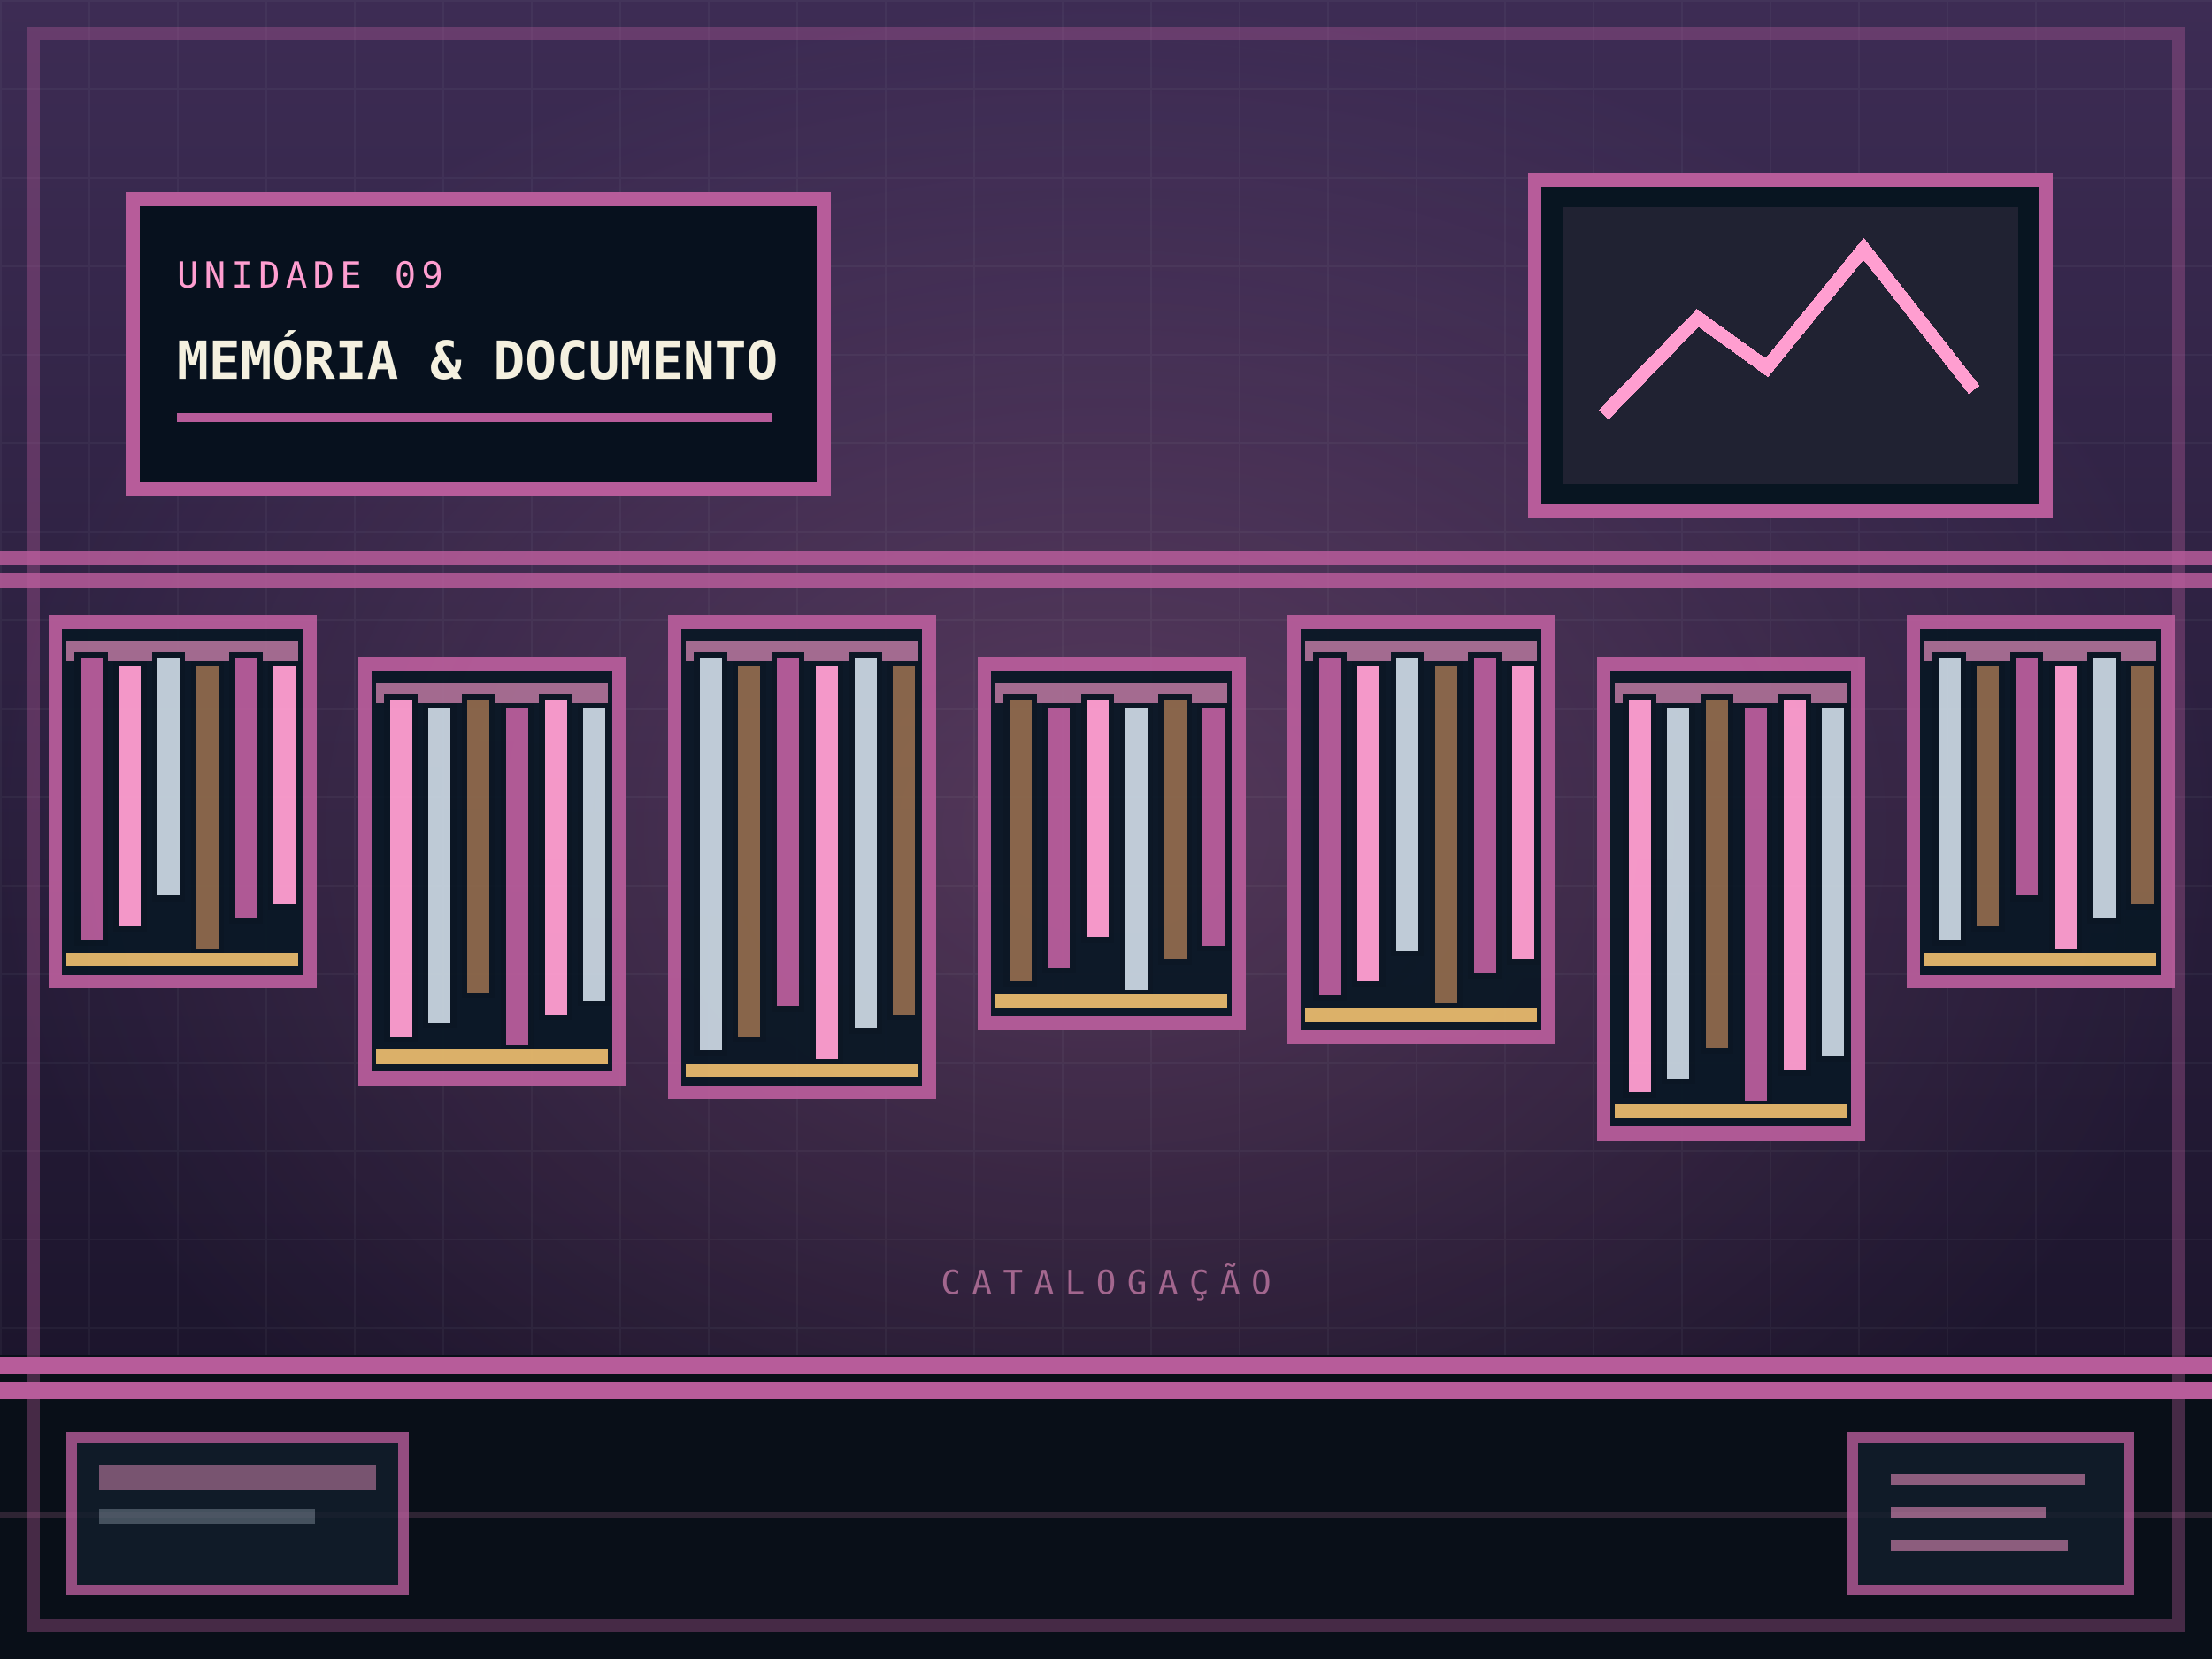
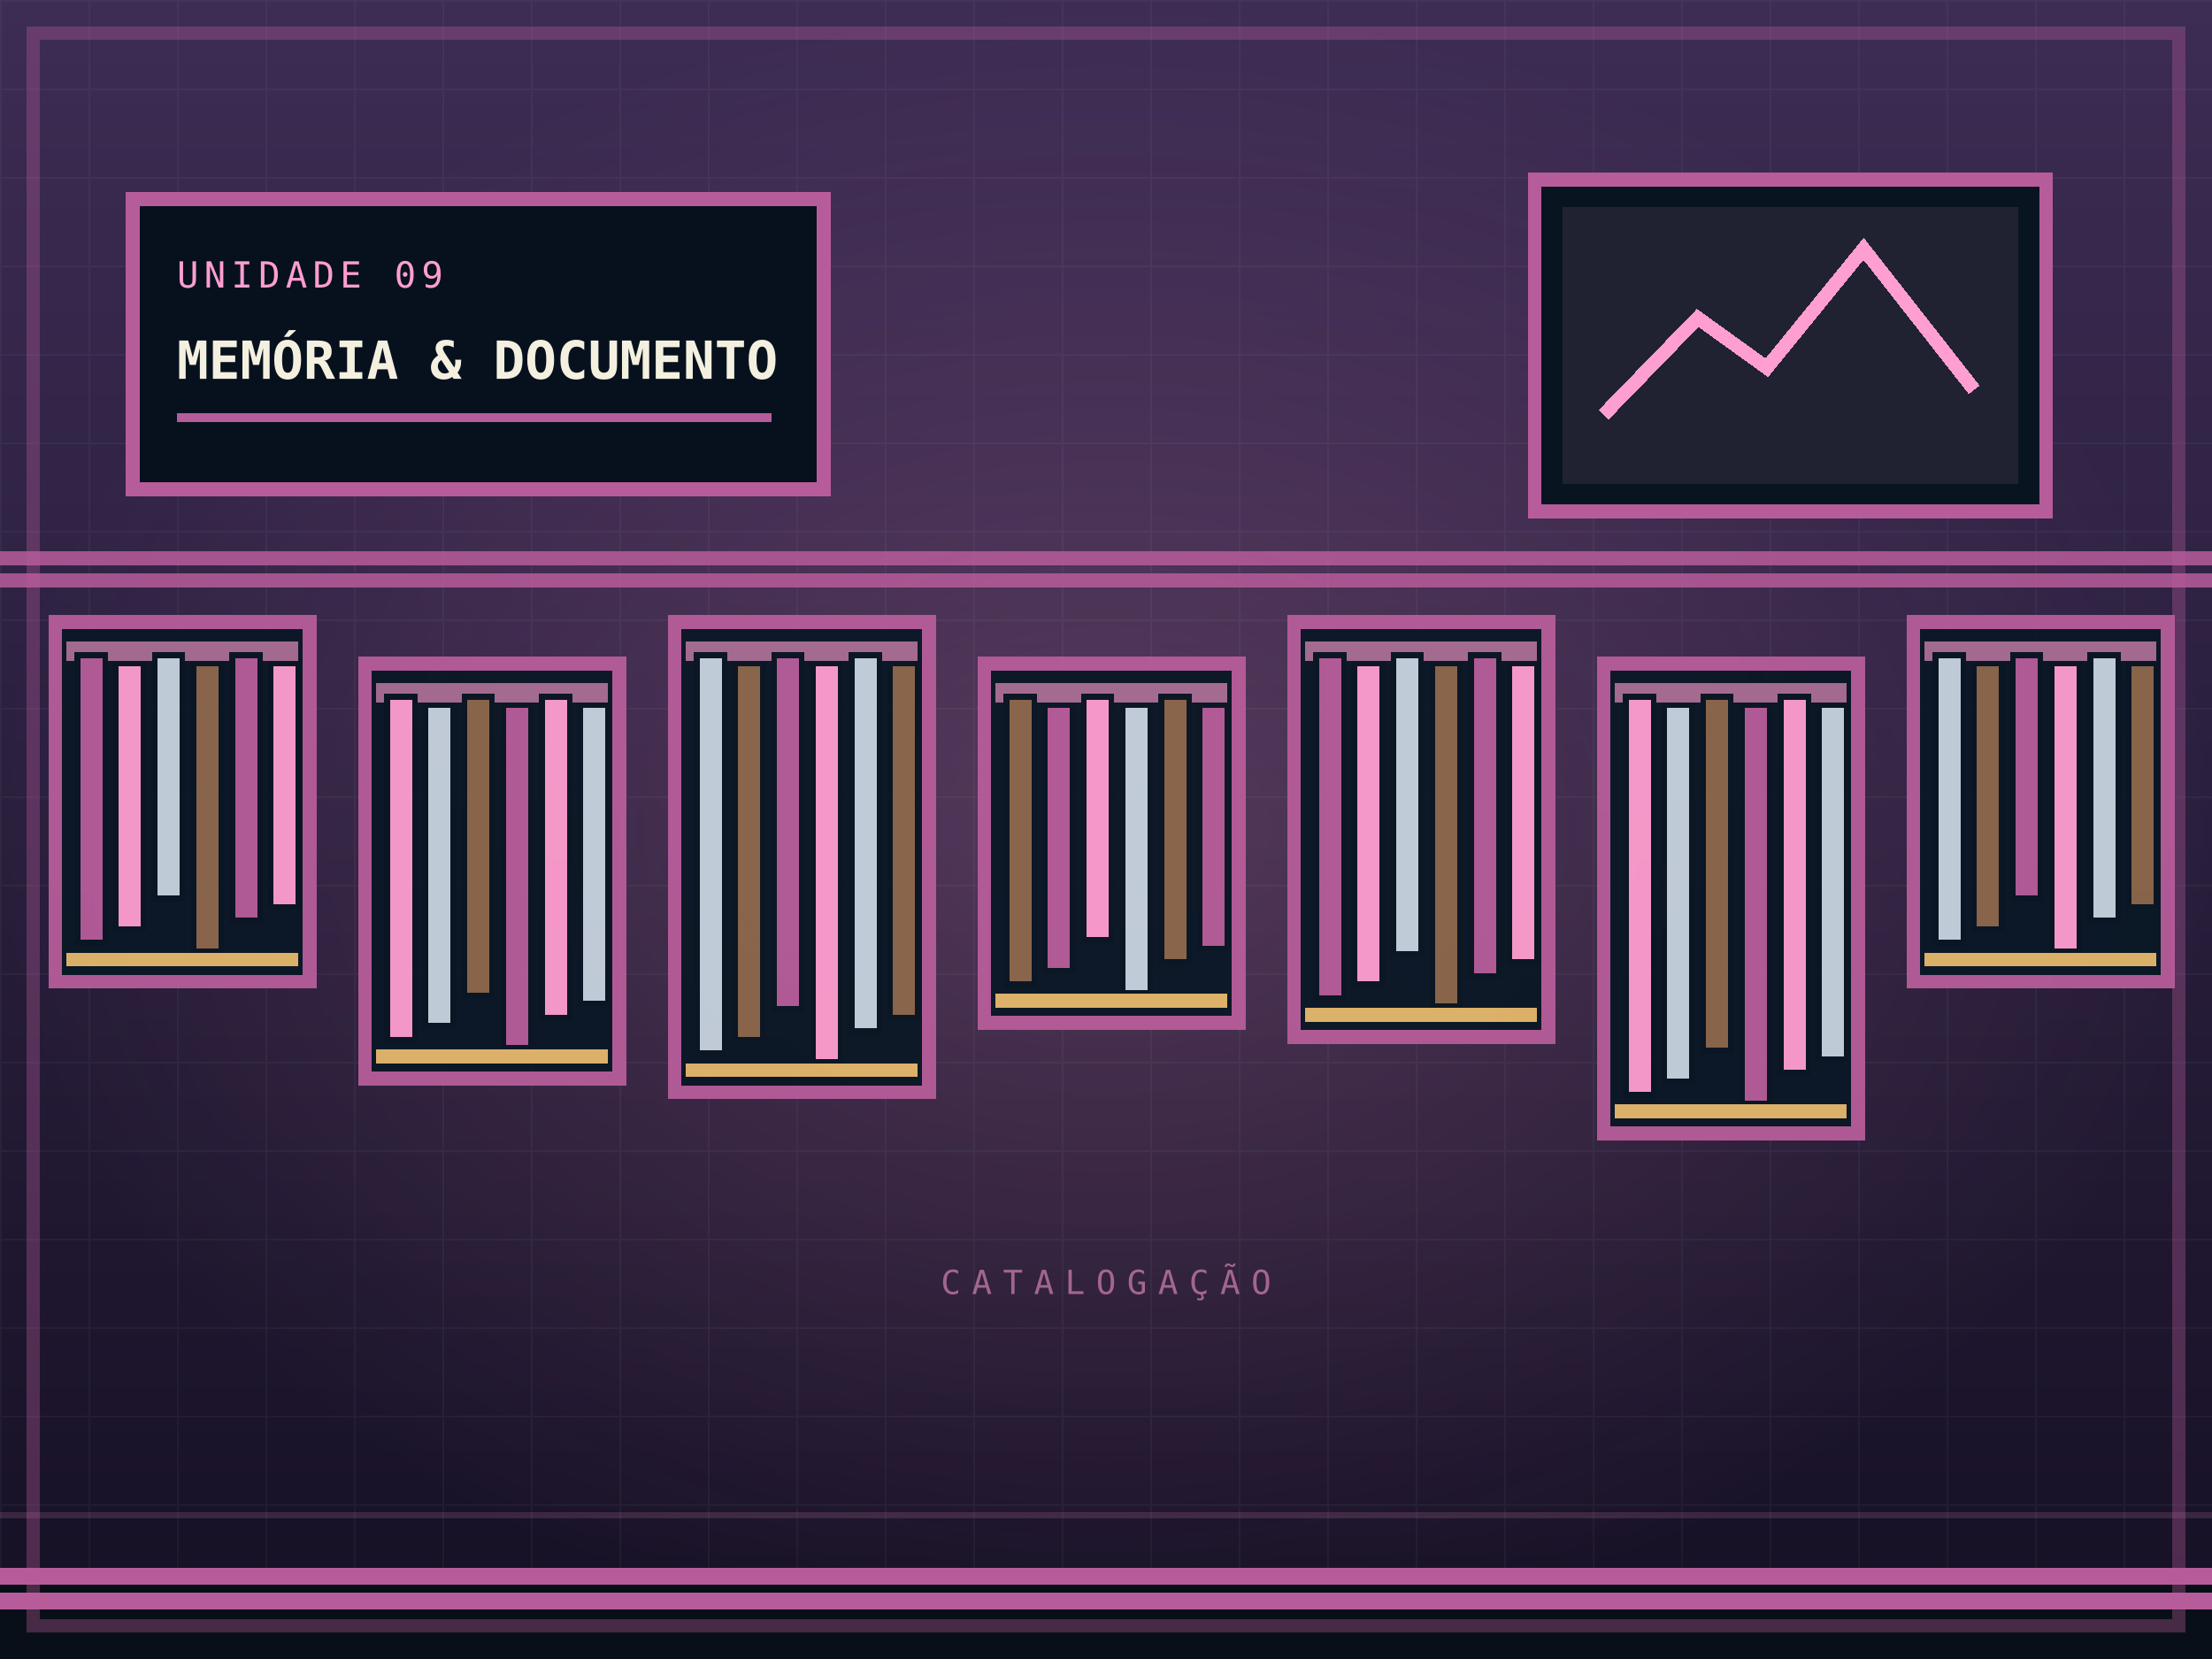
<svg xmlns="http://www.w3.org/2000/svg" width="800" height="600" viewBox="0 0 800 600" shape-rendering="crispEdges">
  <defs>
    <linearGradient id="wall" x2="0" y2="1">
      <stop stop-color="#3d2c54" />
      <stop offset="1" stop-color="#151024" />
    </linearGradient>
    <radialGradient id="light">
      <stop stop-color="#ff9ed0" stop-opacity=".2" />
      <stop offset="1" stop-color="#ff9ed0" stop-opacity="0" />
    </radialGradient>
    <pattern id="grid" width="32" height="32" patternUnits="userSpaceOnUse">
      <path d="M32 0H0V32" fill="none" stroke="#d8e6f3" stroke-opacity=".045" stroke-width="1" />
    </pattern>
  </defs>
  <rect width="800" height="600" fill="url(#wall)" />
  <rect width="800" height="600" fill="url(#light)" />
  <rect width="800" height="600" fill="url(#grid)" />
  <path d="M0 202H800M0 210H800" stroke="#b75c9a" stroke-width="5" opacity=".85" />
  <g>
    <rect x="48" y="72" width="250" height="105" fill="#07111e" stroke="#b75c9a" stroke-width="5" />
    <text x="64" y="104" font-family="monospace" font-size="13" fill="#ff9ed0" letter-spacing="2">UNIDADE 09</text>
    <text x="64" y="137" font-family="monospace" font-size="19" font-weight="bold" fill="#f4f0df">MEMÓRIA &amp; DOCUMENTO</text>
    <path d="M64 151h215" stroke="#b75c9a" stroke-width="3" />
  </g>
  <g>
    <rect x="555" y="65" width="185" height="120" fill="#081521" stroke="#b75c9a" stroke-width="5" />
    <rect x="565" y="75" width="165" height="100" fill="#ff9ed0" opacity=".10" />
    <path d="M580 150l34-35 25 18 35-43 40 51" fill="none" stroke="#ff9ed0" stroke-width="5" />
  </g>
  <g opacity=".94">
    <g>
      <rect x="20" y="225" width="92" height="130" fill="#0a1725" stroke="#b75c9a" stroke-width="5" />
      <rect x="24" y="232" width="84" height="7" fill="#ff9ed0" opacity=".65" />
      <rect x="28" y="237" width="10" height="104" fill="#b75c9a" stroke="#091522" stroke-width="2" />
      <rect x="42" y="240" width="10" height="96" fill="#ff9ed0" stroke="#091522" stroke-width="2" />
      <rect x="56" y="237" width="10" height="88" fill="#c7d5df" stroke="#091522" stroke-width="2" />
      <rect x="70" y="240" width="10" height="104" fill="#8c684a" stroke="#091522" stroke-width="2" />
      <rect x="84" y="237" width="10" height="96" fill="#b75c9a" stroke="#091522" stroke-width="2" />
      <rect x="98" y="240" width="10" height="88" fill="#ff9ed0" stroke="#091522" stroke-width="2" />
      <path d="M24 347h84" stroke="#e6b96b" stroke-width="5" />
    </g>
    <g>
      <rect x="132" y="240" width="92" height="150" fill="#0a1725" stroke="#b75c9a" stroke-width="5" />
      <rect x="136" y="247" width="84" height="7" fill="#ff9ed0" opacity=".65" />
      <rect x="140" y="252" width="10" height="124" fill="#ff9ed0" stroke="#091522" stroke-width="2" />
      <rect x="154" y="255" width="10" height="116" fill="#c7d5df" stroke="#091522" stroke-width="2" />
      <rect x="168" y="252" width="10" height="108" fill="#8c684a" stroke="#091522" stroke-width="2" />
      <rect x="182" y="255" width="10" height="124" fill="#b75c9a" stroke="#091522" stroke-width="2" />
      <rect x="196" y="252" width="10" height="116" fill="#ff9ed0" stroke="#091522" stroke-width="2" />
      <rect x="210" y="255" width="10" height="108" fill="#c7d5df" stroke="#091522" stroke-width="2" />
      <path d="M136 382h84" stroke="#e6b96b" stroke-width="5" />
    </g>
    <g>
      <rect x="244" y="225" width="92" height="170" fill="#0a1725" stroke="#b75c9a" stroke-width="5" />
      <rect x="248" y="232" width="84" height="7" fill="#ff9ed0" opacity=".65" />
      <rect x="252" y="237" width="10" height="144" fill="#c7d5df" stroke="#091522" stroke-width="2" />
      <rect x="266" y="240" width="10" height="136" fill="#8c684a" stroke="#091522" stroke-width="2" />
      <rect x="280" y="237" width="10" height="128" fill="#b75c9a" stroke="#091522" stroke-width="2" />
      <rect x="294" y="240" width="10" height="144" fill="#ff9ed0" stroke="#091522" stroke-width="2" />
      <rect x="308" y="237" width="10" height="136" fill="#c7d5df" stroke="#091522" stroke-width="2" />
      <rect x="322" y="240" width="10" height="128" fill="#8c684a" stroke="#091522" stroke-width="2" />
      <path d="M248 387h84" stroke="#e6b96b" stroke-width="5" />
    </g>
    <g>
      <rect x="356" y="240" width="92" height="130" fill="#0a1725" stroke="#b75c9a" stroke-width="5" />
      <rect x="360" y="247" width="84" height="7" fill="#ff9ed0" opacity=".65" />
      <rect x="364" y="252" width="10" height="104" fill="#8c684a" stroke="#091522" stroke-width="2" />
      <rect x="378" y="255" width="10" height="96" fill="#b75c9a" stroke="#091522" stroke-width="2" />
      <rect x="392" y="252" width="10" height="88" fill="#ff9ed0" stroke="#091522" stroke-width="2" />
      <rect x="406" y="255" width="10" height="104" fill="#c7d5df" stroke="#091522" stroke-width="2" />
      <rect x="420" y="252" width="10" height="96" fill="#8c684a" stroke="#091522" stroke-width="2" />
      <rect x="434" y="255" width="10" height="88" fill="#b75c9a" stroke="#091522" stroke-width="2" />
      <path d="M360 362h84" stroke="#e6b96b" stroke-width="5" />
    </g>
    <g>
      <rect x="468" y="225" width="92" height="150" fill="#0a1725" stroke="#b75c9a" stroke-width="5" />
      <rect x="472" y="232" width="84" height="7" fill="#ff9ed0" opacity=".65" />
      <rect x="476" y="237" width="10" height="124" fill="#b75c9a" stroke="#091522" stroke-width="2" />
      <rect x="490" y="240" width="10" height="116" fill="#ff9ed0" stroke="#091522" stroke-width="2" />
      <rect x="504" y="237" width="10" height="108" fill="#c7d5df" stroke="#091522" stroke-width="2" />
      <rect x="518" y="240" width="10" height="124" fill="#8c684a" stroke="#091522" stroke-width="2" />
      <rect x="532" y="237" width="10" height="116" fill="#b75c9a" stroke="#091522" stroke-width="2" />
      <rect x="546" y="240" width="10" height="108" fill="#ff9ed0" stroke="#091522" stroke-width="2" />
      <path d="M472 367h84" stroke="#e6b96b" stroke-width="5" />
    </g>
    <g>
      <rect x="580" y="240" width="92" height="170" fill="#0a1725" stroke="#b75c9a" stroke-width="5" />
      <rect x="584" y="247" width="84" height="7" fill="#ff9ed0" opacity=".65" />
      <rect x="588" y="252" width="10" height="144" fill="#ff9ed0" stroke="#091522" stroke-width="2" />
      <rect x="602" y="255" width="10" height="136" fill="#c7d5df" stroke="#091522" stroke-width="2" />
      <rect x="616" y="252" width="10" height="128" fill="#8c684a" stroke="#091522" stroke-width="2" />
      <rect x="630" y="255" width="10" height="144" fill="#b75c9a" stroke="#091522" stroke-width="2" />
      <rect x="644" y="252" width="10" height="136" fill="#ff9ed0" stroke="#091522" stroke-width="2" />
      <rect x="658" y="255" width="10" height="128" fill="#c7d5df" stroke="#091522" stroke-width="2" />
      <path d="M584 402h84" stroke="#e6b96b" stroke-width="5" />
    </g>
    <g>
      <rect x="692" y="225" width="92" height="130" fill="#0a1725" stroke="#b75c9a" stroke-width="5" />
      <rect x="696" y="232" width="84" height="7" fill="#ff9ed0" opacity=".65" />
      <rect x="700" y="237" width="10" height="104" fill="#c7d5df" stroke="#091522" stroke-width="2" />
      <rect x="714" y="240" width="10" height="96" fill="#8c684a" stroke="#091522" stroke-width="2" />
      <rect x="728" y="237" width="10" height="88" fill="#b75c9a" stroke="#091522" stroke-width="2" />
      <rect x="742" y="240" width="10" height="104" fill="#ff9ed0" stroke="#091522" stroke-width="2" />
      <rect x="756" y="237" width="10" height="96" fill="#c7d5df" stroke="#091522" stroke-width="2" />
      <rect x="770" y="240" width="10" height="88" fill="#8c684a" stroke="#091522" stroke-width="2" />
      <path d="M696 347h84" stroke="#e6b96b" stroke-width="5" />
    </g>
  </g>
-   <rect x="0" y="490" width="800" height="110" fill="#090f18" />
-   <path d="M0 494H800M0 503H800" stroke="#b75c9a" stroke-width="6" />
+   <rect x="0" y="570" width="800" height="30" fill="#090f18" />
+   <path d="M0 570H800M0 579H800" stroke="#b75c9a" stroke-width="6" />
  <path d="M0 548H800" stroke="#ff9ed0" stroke-opacity=".15" stroke-width="2" />
-   <g opacity=".8">
-     <rect x="26" y="520" width="120" height="55" fill="#121e2c" stroke="#b75c9a" stroke-width="4" />
-     <rect x="36" y="530" width="100" height="9" fill="#ff9ed0" opacity=".55" />
-     <rect x="36" y="546" width="78" height="5" fill="#b7c6d5" opacity=".4" />
-     <rect x="670" y="520" width="100" height="55" fill="#121e2c" stroke="#b75c9a" stroke-width="4" />
-     <path d="M684 535h70M684 547h56M684 559h64" stroke="#ff9ed0" stroke-width="4" opacity=".65" />
-   </g>
  <rect x="12" y="12" width="776" height="576" fill="none" stroke="#b75c9a" stroke-opacity=".35" stroke-width="5" />
  <text x="400" y="468" text-anchor="middle" font-family="monospace" font-size="12" fill="#ff9ed0" opacity=".55" letter-spacing="4">CATALOGAÇÃO</text>
</svg>
